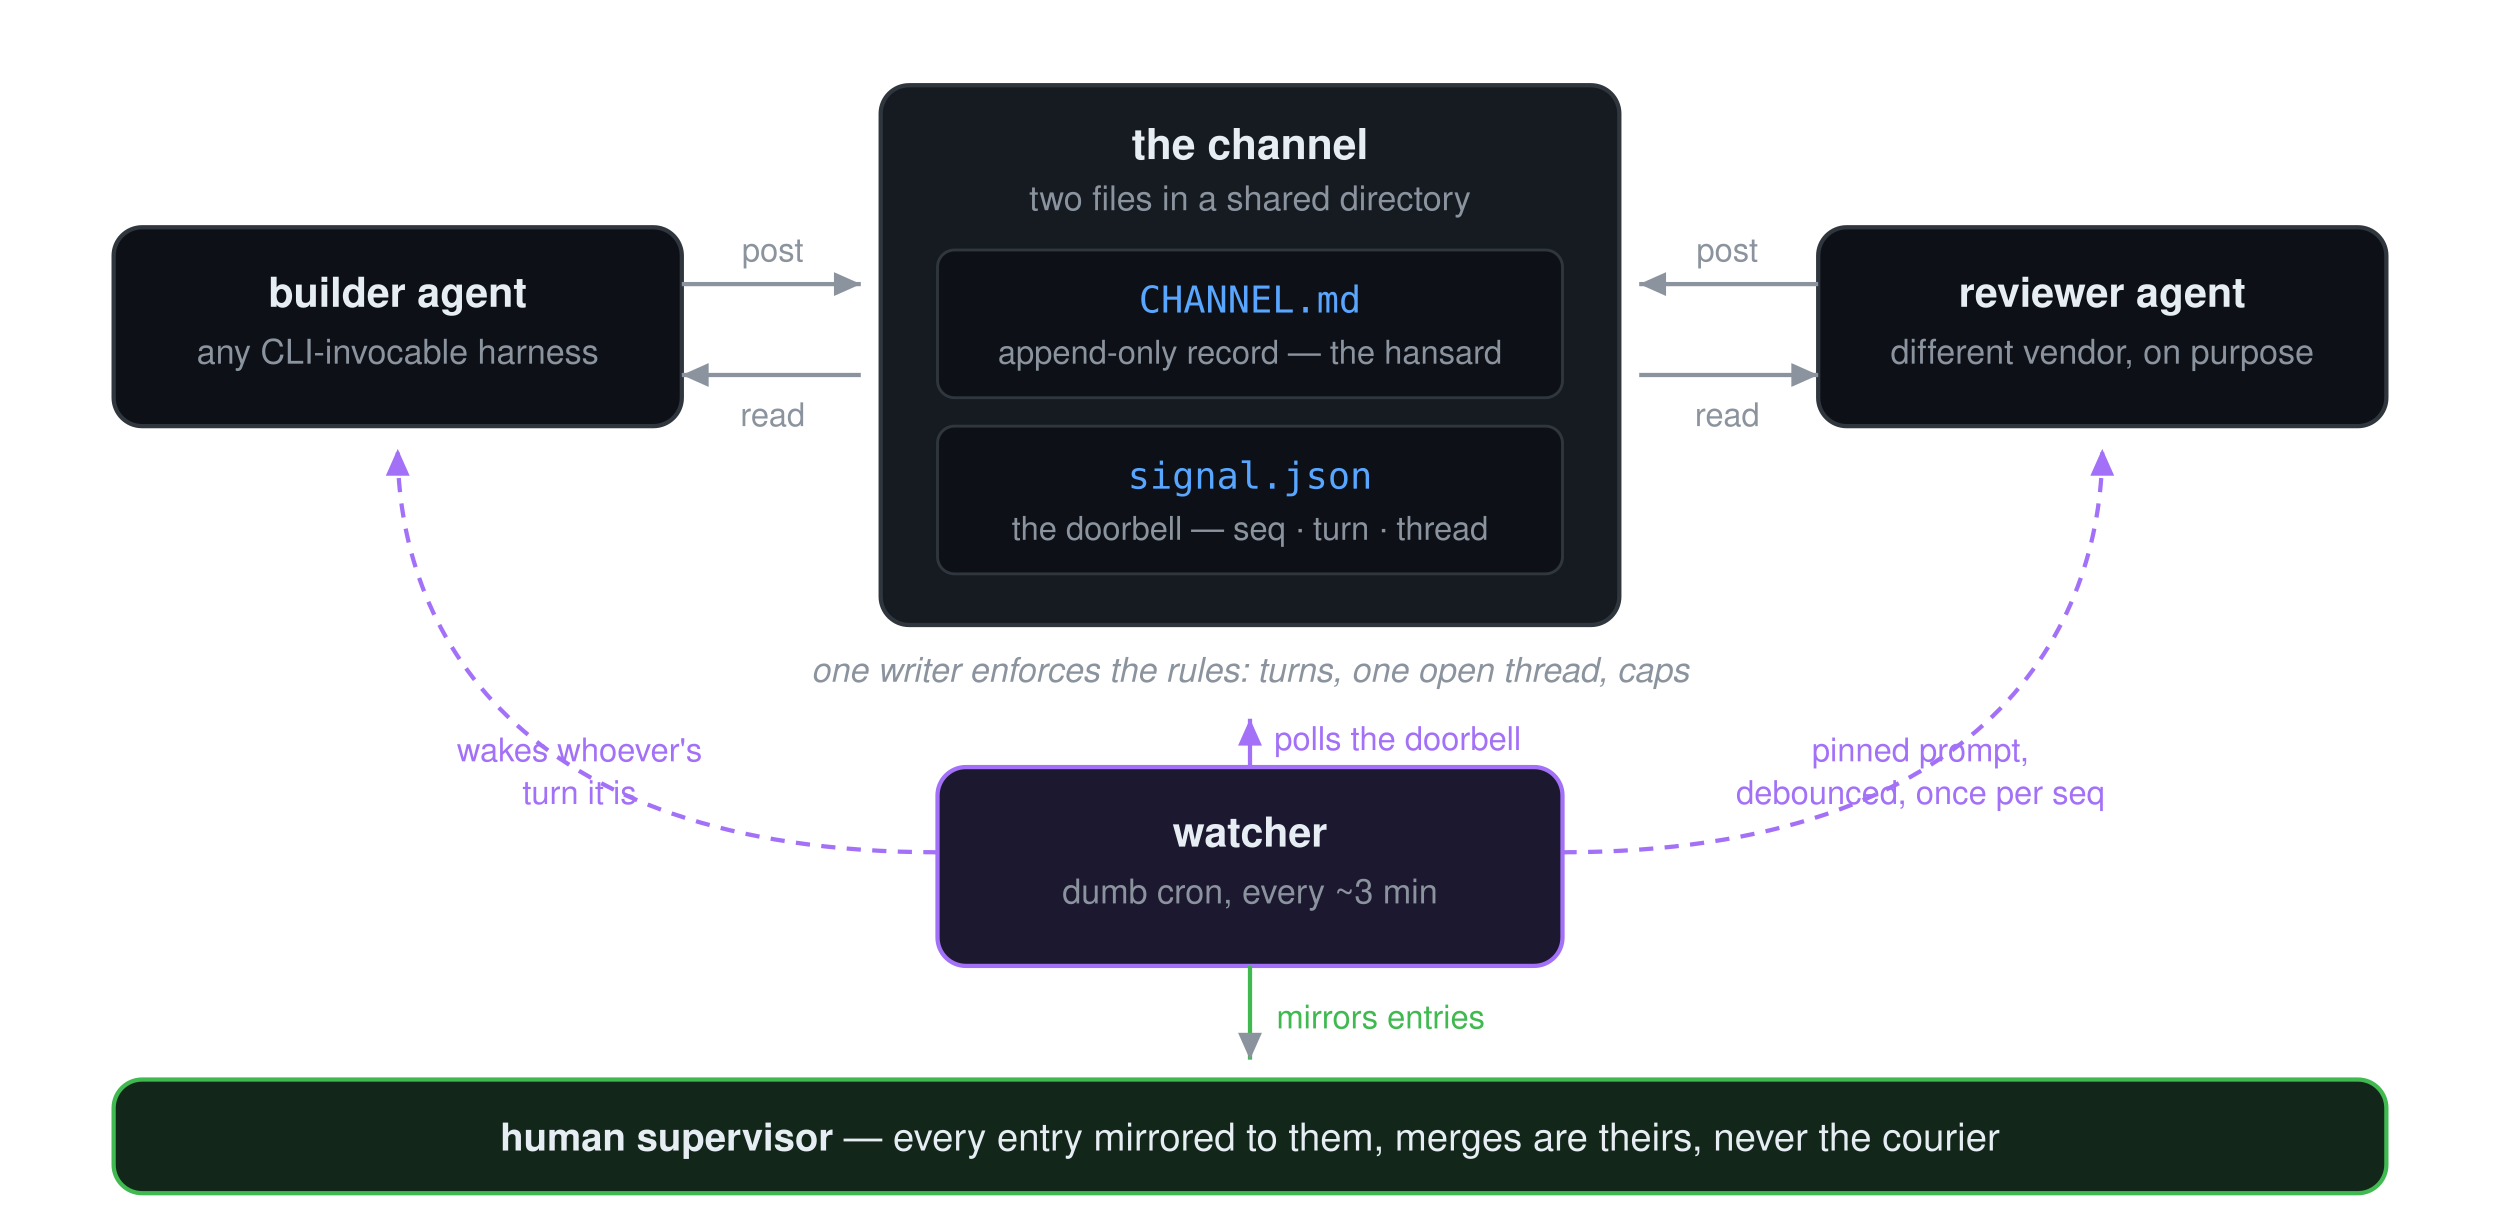
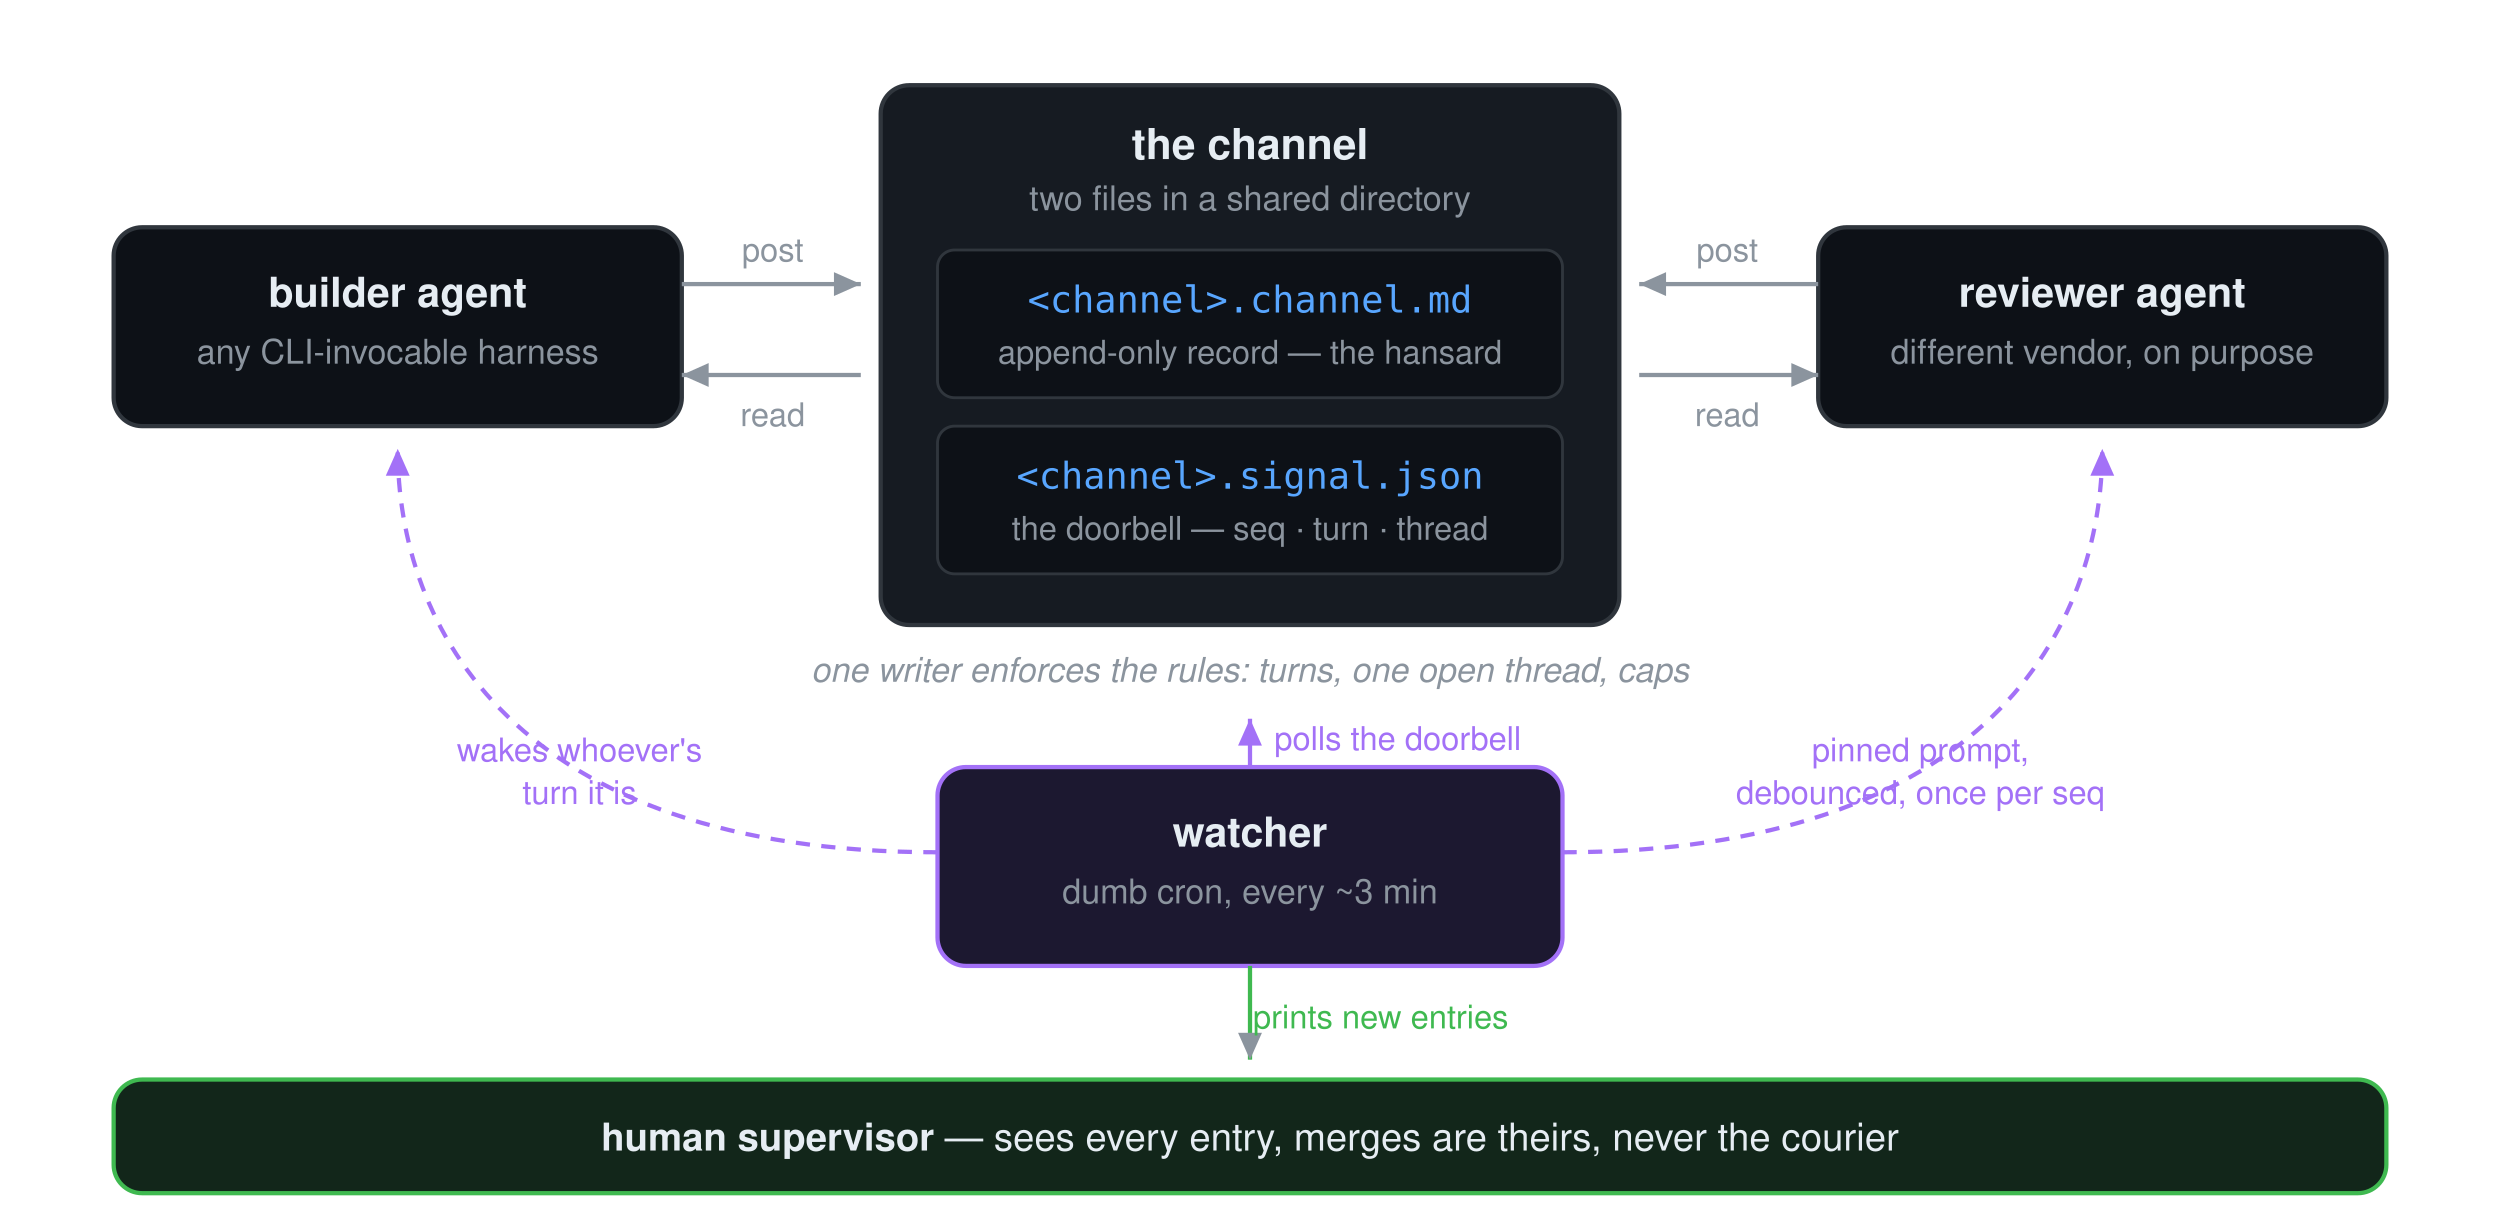
<svg xmlns="http://www.w3.org/2000/svg" width="880" height="430" viewBox="0 0 880 430" font-family="ui-sans-serif, -apple-system, 'Segoe UI', Helvetica, Arial, sans-serif">
  <defs>
    <marker id="arrow" viewBox="0 0 10 10" refX="9" refY="5" markerWidth="7" markerHeight="7" orient="auto-start-reverse">
      <path d="M 0 1 L 9 5 L 0 9 z" fill="#8b949e" />
    </marker>
    <marker id="arrowAccent" viewBox="0 0 10 10" refX="9" refY="5" markerWidth="7" markerHeight="7" orient="auto-start-reverse">
      <path d="M 0 1 L 9 5 L 0 9 z" fill="#a371f7" />
    </marker>
  </defs>
  <rect x="310" y="30" width="260" height="190" rx="10" fill="#161b22" stroke="#30363d" stroke-width="1.5" />
  <text x="440" y="56" text-anchor="middle" font-size="15" font-weight="600" fill="#e6edf3">the channel</text>
  <text x="440" y="74" text-anchor="middle" font-size="12" fill="#8b949e">two files in a shared directory</text>
  <rect x="330" y="88" width="220" height="52" rx="6" fill="#0d1117" stroke="#30363d" />
-   <text x="440" y="110" text-anchor="middle" font-size="13" font-family="ui-monospace, SFMono-Regular, Menlo, Consolas, monospace" fill="#58a6ff">CHANNEL.md</text>
+   <text x="440" y="110" text-anchor="middle" font-size="13" font-family="ui-monospace, SFMono-Regular, Menlo, Consolas, monospace" fill="#58a6ff">&lt;channel&gt;.channel.md</text>
  <text x="440" y="128" text-anchor="middle" font-size="11.5" fill="#8b949e">append-only record — the hansard</text>
  <rect x="330" y="150" width="220" height="52" rx="6" fill="#0d1117" stroke="#30363d" />
-   <text x="440" y="172" text-anchor="middle" font-size="13" font-family="ui-monospace, SFMono-Regular, Menlo, Consolas, monospace" fill="#58a6ff">signal.json</text>
+   <text x="440" y="172" text-anchor="middle" font-size="13" font-family="ui-monospace, SFMono-Regular, Menlo, Consolas, monospace" fill="#58a6ff">&lt;channel&gt;.signal.json</text>
  <text x="440" y="190" text-anchor="middle" font-size="11.5" fill="#8b949e">the doorbell — seq · turn · thread</text>
  <rect x="40" y="80" width="200" height="70" rx="10" fill="#0d1117" stroke="#30363d" stroke-width="1.5" />
  <text x="140" y="108" text-anchor="middle" font-size="14.5" font-weight="600" fill="#e6edf3">builder agent</text>
  <text x="140" y="128" text-anchor="middle" font-size="12" fill="#8b949e">any CLI-invocable harness</text>
  <rect x="640" y="80" width="200" height="70" rx="10" fill="#0d1117" stroke="#30363d" stroke-width="1.5" />
  <text x="740" y="108" text-anchor="middle" font-size="14.5" font-weight="600" fill="#e6edf3">reviewer agent</text>
  <text x="740" y="128" text-anchor="middle" font-size="12" fill="#8b949e">different vendor, on purpose</text>
  <line x1="240" y1="100" x2="303" y2="100" stroke="#8b949e" stroke-width="1.5" marker-end="url(#arrow)" />
  <text x="272" y="92" text-anchor="middle" font-size="11.5" fill="#8b949e">post</text>
  <line x1="303" y1="132" x2="240" y2="132" stroke="#8b949e" stroke-width="1.5" marker-end="url(#arrow)" />
  <text x="272" y="150" text-anchor="middle" font-size="11.5" fill="#8b949e">read</text>
  <line x1="640" y1="100" x2="577" y2="100" stroke="#8b949e" stroke-width="1.5" marker-end="url(#arrow)" />
  <text x="608" y="92" text-anchor="middle" font-size="11.5" fill="#8b949e">post</text>
  <line x1="577" y1="132" x2="640" y2="132" stroke="#8b949e" stroke-width="1.5" marker-end="url(#arrow)" />
  <text x="608" y="150" text-anchor="middle" font-size="11.5" fill="#8b949e">read</text>
  <text x="440" y="240" text-anchor="middle" font-size="12" font-style="italic" fill="#8b949e">one writer enforces the rules: turns, one open thread, caps</text>
  <rect x="330" y="270" width="220" height="70" rx="10" fill="#1c1830" stroke="#a371f7" stroke-width="1.5" />
  <text x="440" y="298" text-anchor="middle" font-size="14.5" font-weight="600" fill="#e6edf3">watcher</text>
  <text x="440" y="318" text-anchor="middle" font-size="12" fill="#8b949e">dumb cron, every ~3 min</text>
  <line x1="440" y1="270" x2="440" y2="253" stroke="#a371f7" stroke-width="1.5" marker-end="url(#arrowAccent)" />
  <text x="492" y="264" text-anchor="middle" font-size="11.5" fill="#a371f7">polls the doorbell</text>
  <path d="M 330 300 C 180 300 140 220 140 158" fill="none" stroke="#a371f7" stroke-width="1.5" stroke-dasharray="5 4" marker-end="url(#arrowAccent)" />
  <text x="204" y="268" text-anchor="middle" font-size="11.5" fill="#a371f7">wakes whoever's</text>
  <text x="204" y="283" text-anchor="middle" font-size="11.5" fill="#a371f7">turn it is</text>
  <path d="M 550 300 C 700 300 740 220 740 158" fill="none" stroke="#a371f7" stroke-width="1.5" stroke-dasharray="5 4" marker-end="url(#arrowAccent)" />
  <text x="676" y="268" text-anchor="middle" font-size="11.5" fill="#a371f7">pinned prompt,</text>
  <text x="676" y="283" text-anchor="middle" font-size="11.5" fill="#a371f7">debounced, once per seq</text>
  <rect x="40" y="380" width="800" height="40" rx="10" fill="#12261a" stroke="#3fb950" stroke-width="1.5" />
  <text x="440" y="405" text-anchor="middle" font-size="13.5" fill="#e6edf3">
-     <tspan font-weight="600">human supervisor</tspan> — every entry mirrored to them, merges are theirs, never the courier
+     <tspan font-weight="600">human supervisor</tspan> — sees every entry, merges are theirs, never the courier
  </text>
  <line x1="440" y1="340" x2="440" y2="373" stroke="#3fb950" stroke-width="1.5" marker-end="url(#arrow)" />
-   <text x="486" y="362" text-anchor="middle" font-size="11.5" fill="#3fb950">mirrors entries</text>
+   <text x="486" y="362" text-anchor="middle" font-size="11.5" fill="#3fb950">prints new entries</text>
</svg>
